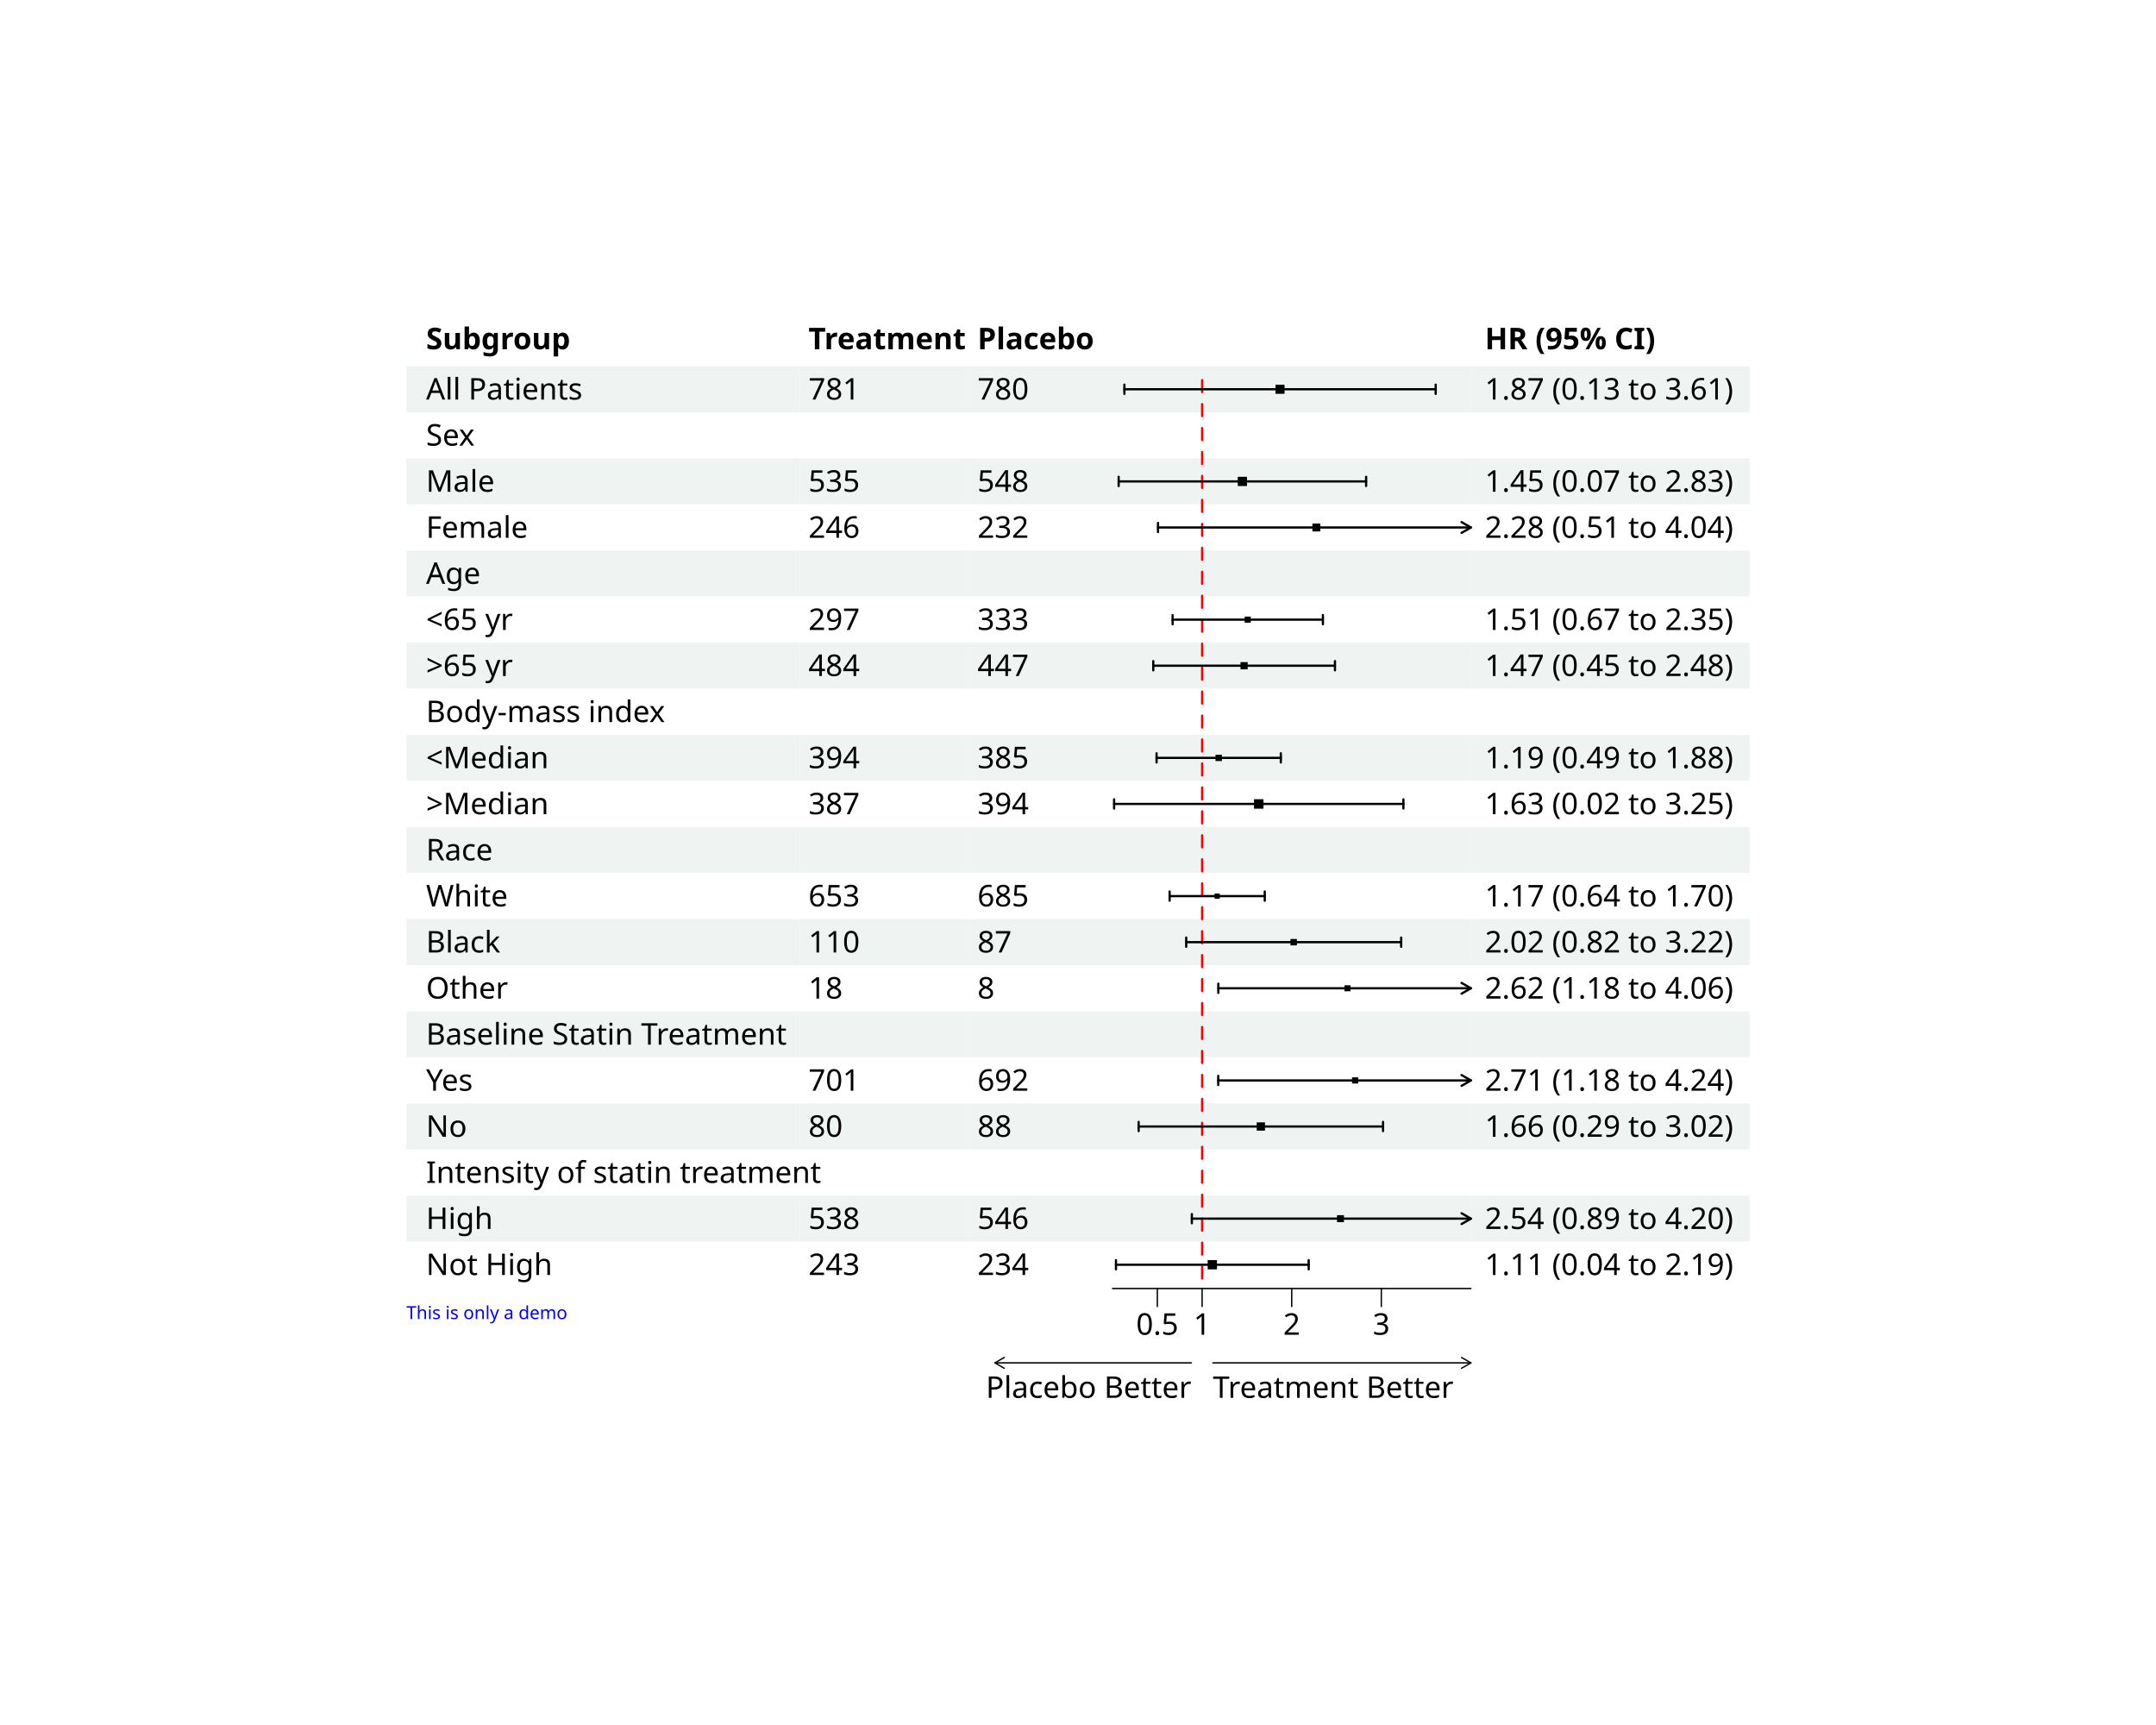
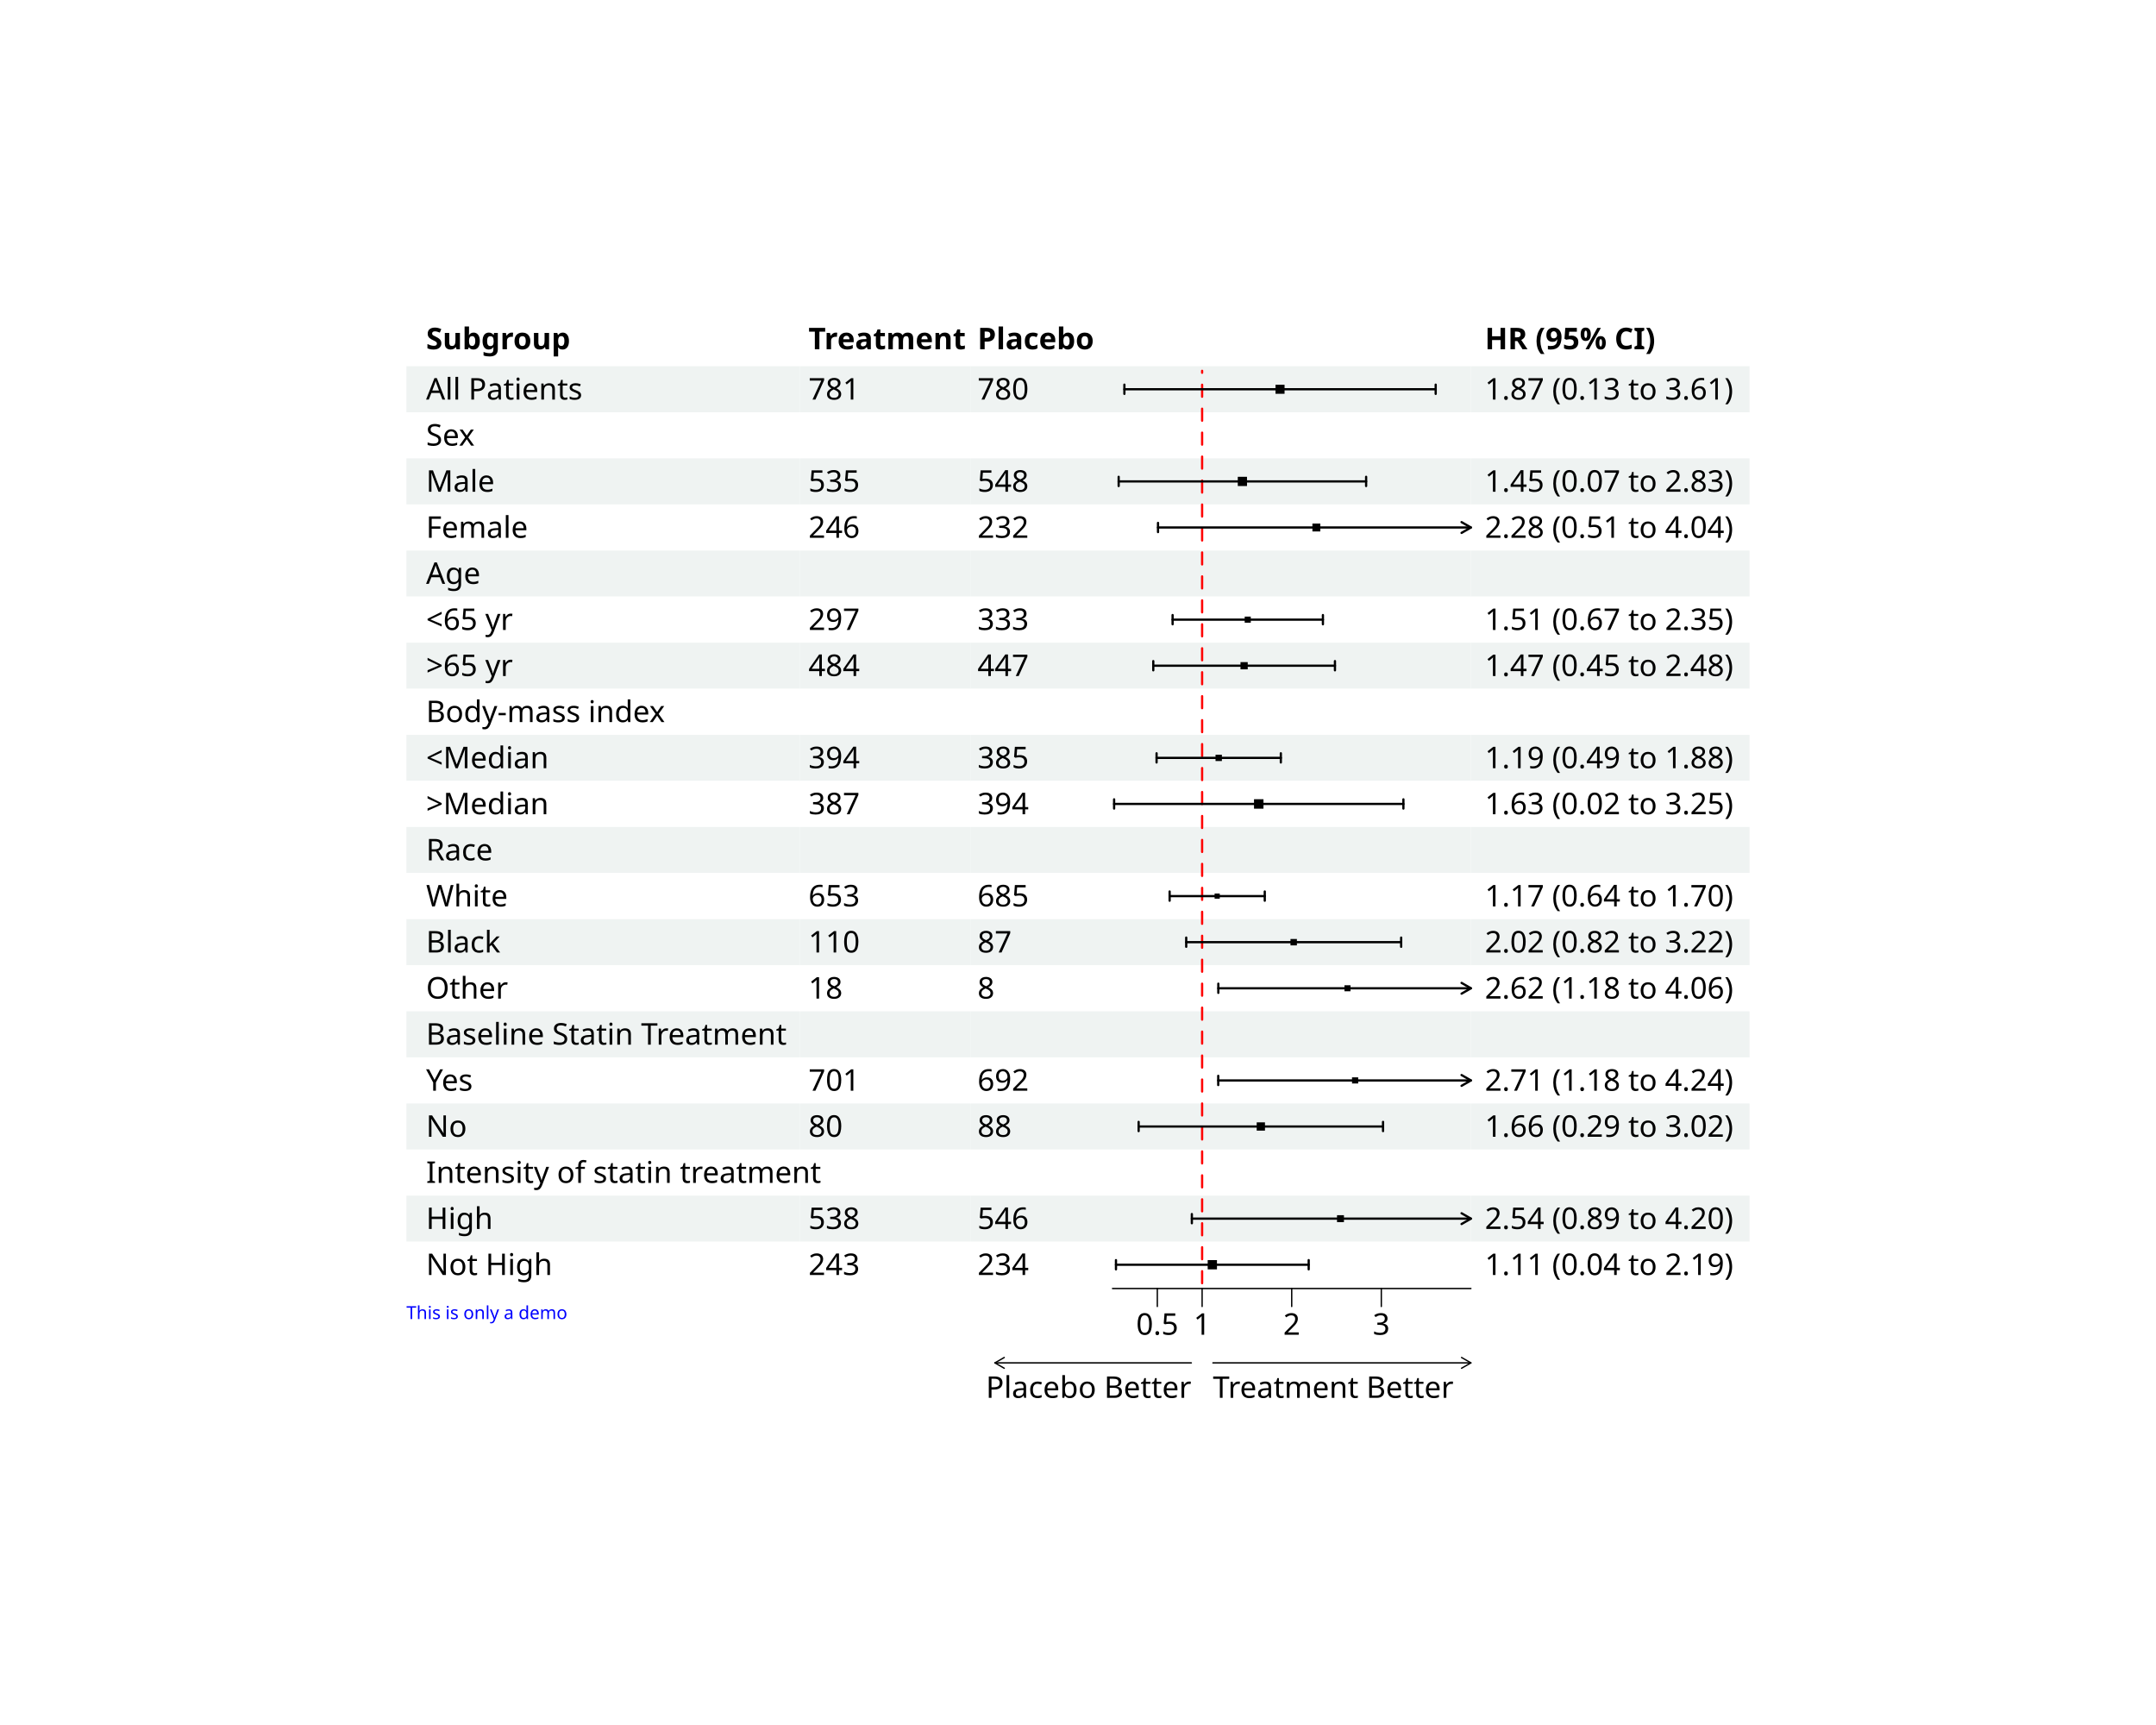
<svg xmlns="http://www.w3.org/2000/svg" class="svglite" data-engine-version="2.0" width="720.00pt" height="576.00pt" viewBox="0 0 720.00 576.00">
  <defs>
    <style type="text/css">
    .svglite line, .svglite polyline, .svglite polygon, .svglite path, .svglite rect, .svglite circle {
      fill: none;
      stroke: #000000;
      stroke-linecap: round;
      stroke-linejoin: round;
      stroke-miterlimit: 10.00;
    }
  </style>
  </defs>
  <rect width="100%" height="100%" style="stroke: none; fill: #FFFFFF;" />
  <defs>
    <clipPath id="cpMC4wMHw3MjAuMDB8MC4wMHw1NzYuMDA=">
      <rect x="0.00" y="0.00" width="720.00" height="576.00" />
    </clipPath>
  </defs>
  <g clip-path="url(#cpMC4wMHw3MjAuMDB8MC4wMHw1NzYuMDA=)">
    <rect x="135.72" y="104.06" width="131.41" height="18.22" style="stroke-width: 0.75; stroke: none; fill: #FFFFFF;" />
    <rect x="267.13" y="104.06" width="56.91" height="18.22" style="stroke-width: 0.75; stroke: none; fill: #FFFFFF;" />
    <rect x="324.05" y="104.06" width="47.48" height="18.22" style="stroke-width: 0.75; stroke: none; fill: #FFFFFF;" />
    <rect x="371.53" y="104.06" width="119.68" height="18.22" style="stroke-width: 0.75; stroke: none; fill: #FFFFFF;" />
    <rect x="491.21" y="104.06" width="93.06" height="18.22" style="stroke-width: 0.75; stroke: none; fill: #FFFFFF;" />
    <rect x="135.72" y="122.28" width="131.41" height="15.39" style="stroke-width: 0.75; stroke: none; fill: #EFF3F2;" />
    <rect x="135.72" y="137.67" width="131.41" height="15.39" style="stroke-width: 0.75; stroke: none; fill: #FFFFFF;" />
    <rect x="135.72" y="153.06" width="131.41" height="15.39" style="stroke-width: 0.75; stroke: none; fill: #EFF3F2;" />
    <rect x="135.72" y="168.44" width="131.41" height="15.39" style="stroke-width: 0.75; stroke: none; fill: #FFFFFF;" />
    <rect x="135.72" y="183.83" width="131.41" height="15.39" style="stroke-width: 0.75; stroke: none; fill: #EFF3F2;" />
    <rect x="135.72" y="199.21" width="131.41" height="15.39" style="stroke-width: 0.75; stroke: none; fill: #FFFFFF;" />
    <rect x="135.72" y="214.60" width="131.41" height="15.39" style="stroke-width: 0.75; stroke: none; fill: #EFF3F2;" />
    <rect x="135.72" y="229.99" width="131.41" height="15.39" style="stroke-width: 0.75; stroke: none; fill: #FFFFFF;" />
    <rect x="135.72" y="245.37" width="131.41" height="15.39" style="stroke-width: 0.75; stroke: none; fill: #EFF3F2;" />
    <rect x="135.72" y="260.76" width="131.41" height="15.39" style="stroke-width: 0.75; stroke: none; fill: #FFFFFF;" />
    <rect x="135.72" y="276.14" width="131.41" height="15.39" style="stroke-width: 0.75; stroke: none; fill: #EFF3F2;" />
    <rect x="135.72" y="291.53" width="131.41" height="15.39" style="stroke-width: 0.75; stroke: none; fill: #FFFFFF;" />
    <rect x="135.72" y="306.92" width="131.41" height="15.39" style="stroke-width: 0.75; stroke: none; fill: #EFF3F2;" />
    <rect x="135.72" y="322.30" width="131.41" height="15.39" style="stroke-width: 0.75; stroke: none; fill: #FFFFFF;" />
    <rect x="135.72" y="337.69" width="131.41" height="15.39" style="stroke-width: 0.75; stroke: none; fill: #EFF3F2;" />
    <rect x="135.72" y="353.07" width="131.41" height="15.39" style="stroke-width: 0.75; stroke: none; fill: #FFFFFF;" />
    <rect x="135.72" y="368.46" width="131.41" height="15.39" style="stroke-width: 0.75; stroke: none; fill: #EFF3F2;" />
    <rect x="135.72" y="383.85" width="131.41" height="15.39" style="stroke-width: 0.75; stroke: none; fill: #FFFFFF;" />
    <rect x="135.72" y="399.23" width="131.41" height="15.39" style="stroke-width: 0.75; stroke: none; fill: #EFF3F2;" />
    <rect x="135.72" y="414.62" width="131.41" height="15.39" style="stroke-width: 0.75; stroke: none; fill: #FFFFFF;" />
    <rect x="267.13" y="122.28" width="56.91" height="15.39" style="stroke-width: 0.75; stroke: none; fill: #EFF3F2;" />
    <rect x="267.13" y="137.67" width="56.91" height="15.39" style="stroke-width: 0.75; stroke: none; fill: #FFFFFF;" />
    <rect x="267.13" y="153.06" width="56.91" height="15.39" style="stroke-width: 0.75; stroke: none; fill: #EFF3F2;" />
    <rect x="267.13" y="168.44" width="56.91" height="15.39" style="stroke-width: 0.75; stroke: none; fill: #FFFFFF;" />
    <rect x="267.13" y="183.83" width="56.91" height="15.39" style="stroke-width: 0.75; stroke: none; fill: #EFF3F2;" />
    <rect x="267.13" y="199.21" width="56.91" height="15.39" style="stroke-width: 0.75; stroke: none; fill: #FFFFFF;" />
    <rect x="267.13" y="214.60" width="56.91" height="15.39" style="stroke-width: 0.75; stroke: none; fill: #EFF3F2;" />
    <rect x="267.13" y="229.99" width="56.91" height="15.39" style="stroke-width: 0.75; stroke: none; fill: #FFFFFF;" />
    <rect x="267.13" y="245.37" width="56.91" height="15.39" style="stroke-width: 0.75; stroke: none; fill: #EFF3F2;" />
    <rect x="267.13" y="260.76" width="56.91" height="15.39" style="stroke-width: 0.75; stroke: none; fill: #FFFFFF;" />
    <rect x="267.13" y="276.14" width="56.91" height="15.39" style="stroke-width: 0.75; stroke: none; fill: #EFF3F2;" />
    <rect x="267.13" y="291.53" width="56.91" height="15.39" style="stroke-width: 0.75; stroke: none; fill: #FFFFFF;" />
    <rect x="267.13" y="306.92" width="56.91" height="15.39" style="stroke-width: 0.75; stroke: none; fill: #EFF3F2;" />
    <rect x="267.13" y="322.30" width="56.91" height="15.39" style="stroke-width: 0.75; stroke: none; fill: #FFFFFF;" />
    <rect x="267.13" y="337.69" width="56.91" height="15.39" style="stroke-width: 0.75; stroke: none; fill: #EFF3F2;" />
    <rect x="267.13" y="353.07" width="56.91" height="15.39" style="stroke-width: 0.75; stroke: none; fill: #FFFFFF;" />
    <rect x="267.13" y="368.46" width="56.91" height="15.39" style="stroke-width: 0.75; stroke: none; fill: #EFF3F2;" />
    <rect x="267.13" y="383.85" width="56.91" height="15.39" style="stroke-width: 0.75; stroke: none; fill: #FFFFFF;" />
    <rect x="267.13" y="399.23" width="56.91" height="15.39" style="stroke-width: 0.75; stroke: none; fill: #EFF3F2;" />
    <rect x="267.13" y="414.62" width="56.91" height="15.39" style="stroke-width: 0.75; stroke: none; fill: #FFFFFF;" />
    <rect x="324.05" y="122.28" width="47.48" height="15.39" style="stroke-width: 0.75; stroke: none; fill: #EFF3F2;" />
    <rect x="324.05" y="137.67" width="47.48" height="15.39" style="stroke-width: 0.75; stroke: none; fill: #FFFFFF;" />
    <rect x="324.05" y="153.06" width="47.48" height="15.39" style="stroke-width: 0.75; stroke: none; fill: #EFF3F2;" />
    <rect x="324.05" y="168.44" width="47.48" height="15.39" style="stroke-width: 0.75; stroke: none; fill: #FFFFFF;" />
    <rect x="324.05" y="183.83" width="47.48" height="15.39" style="stroke-width: 0.75; stroke: none; fill: #EFF3F2;" />
    <rect x="324.05" y="199.21" width="47.48" height="15.39" style="stroke-width: 0.75; stroke: none; fill: #FFFFFF;" />
    <rect x="324.05" y="214.60" width="47.48" height="15.39" style="stroke-width: 0.75; stroke: none; fill: #EFF3F2;" />
    <rect x="324.05" y="229.99" width="47.48" height="15.39" style="stroke-width: 0.75; stroke: none; fill: #FFFFFF;" />
    <rect x="324.05" y="245.37" width="47.48" height="15.39" style="stroke-width: 0.75; stroke: none; fill: #EFF3F2;" />
    <rect x="324.05" y="260.76" width="47.48" height="15.39" style="stroke-width: 0.75; stroke: none; fill: #FFFFFF;" />
    <rect x="324.05" y="276.14" width="47.48" height="15.39" style="stroke-width: 0.75; stroke: none; fill: #EFF3F2;" />
    <rect x="324.05" y="291.53" width="47.48" height="15.39" style="stroke-width: 0.75; stroke: none; fill: #FFFFFF;" />
    <rect x="324.05" y="306.92" width="47.48" height="15.39" style="stroke-width: 0.75; stroke: none; fill: #EFF3F2;" />
    <rect x="324.05" y="322.30" width="47.48" height="15.39" style="stroke-width: 0.75; stroke: none; fill: #FFFFFF;" />
    <rect x="324.05" y="337.69" width="47.48" height="15.39" style="stroke-width: 0.75; stroke: none; fill: #EFF3F2;" />
    <rect x="324.05" y="353.07" width="47.48" height="15.39" style="stroke-width: 0.75; stroke: none; fill: #FFFFFF;" />
    <rect x="324.05" y="368.46" width="47.48" height="15.39" style="stroke-width: 0.75; stroke: none; fill: #EFF3F2;" />
    <rect x="324.05" y="383.85" width="47.48" height="15.39" style="stroke-width: 0.75; stroke: none; fill: #FFFFFF;" />
    <rect x="324.05" y="399.23" width="47.48" height="15.39" style="stroke-width: 0.75; stroke: none; fill: #EFF3F2;" />
    <rect x="324.05" y="414.62" width="47.48" height="15.39" style="stroke-width: 0.75; stroke: none; fill: #FFFFFF;" />
    <rect x="371.53" y="122.28" width="119.68" height="15.39" style="stroke-width: 0.75; stroke: none; fill: #EFF3F2;" />
    <rect x="371.53" y="137.67" width="119.68" height="15.39" style="stroke-width: 0.75; stroke: none; fill: #FFFFFF;" />
    <rect x="371.53" y="153.06" width="119.68" height="15.39" style="stroke-width: 0.75; stroke: none; fill: #EFF3F2;" />
    <rect x="371.53" y="168.44" width="119.68" height="15.39" style="stroke-width: 0.75; stroke: none; fill: #FFFFFF;" />
    <rect x="371.53" y="183.83" width="119.68" height="15.39" style="stroke-width: 0.75; stroke: none; fill: #EFF3F2;" />
    <rect x="371.53" y="199.21" width="119.68" height="15.39" style="stroke-width: 0.75; stroke: none; fill: #FFFFFF;" />
    <rect x="371.53" y="214.60" width="119.68" height="15.39" style="stroke-width: 0.75; stroke: none; fill: #EFF3F2;" />
    <rect x="371.53" y="229.99" width="119.68" height="15.39" style="stroke-width: 0.75; stroke: none; fill: #FFFFFF;" />
    <rect x="371.53" y="245.37" width="119.68" height="15.39" style="stroke-width: 0.75; stroke: none; fill: #EFF3F2;" />
    <rect x="371.53" y="260.76" width="119.68" height="15.39" style="stroke-width: 0.75; stroke: none; fill: #FFFFFF;" />
    <rect x="371.53" y="276.14" width="119.68" height="15.39" style="stroke-width: 0.75; stroke: none; fill: #EFF3F2;" />
    <rect x="371.53" y="291.53" width="119.68" height="15.39" style="stroke-width: 0.75; stroke: none; fill: #FFFFFF;" />
    <rect x="371.53" y="306.92" width="119.68" height="15.39" style="stroke-width: 0.75; stroke: none; fill: #EFF3F2;" />
    <rect x="371.53" y="322.30" width="119.68" height="15.39" style="stroke-width: 0.75; stroke: none; fill: #FFFFFF;" />
    <rect x="371.53" y="337.69" width="119.68" height="15.39" style="stroke-width: 0.75; stroke: none; fill: #EFF3F2;" />
    <rect x="371.53" y="353.07" width="119.68" height="15.39" style="stroke-width: 0.75; stroke: none; fill: #FFFFFF;" />
    <rect x="371.53" y="368.46" width="119.68" height="15.39" style="stroke-width: 0.75; stroke: none; fill: #EFF3F2;" />
    <rect x="371.53" y="383.85" width="119.68" height="15.39" style="stroke-width: 0.75; stroke: none; fill: #FFFFFF;" />
    <rect x="371.53" y="399.23" width="119.68" height="15.39" style="stroke-width: 0.75; stroke: none; fill: #EFF3F2;" />
    <rect x="371.53" y="414.62" width="119.68" height="15.39" style="stroke-width: 0.75; stroke: none; fill: #FFFFFF;" />
    <rect x="491.21" y="122.28" width="93.06" height="15.39" style="stroke-width: 0.75; stroke: none; fill: #EFF3F2;" />
    <rect x="491.21" y="137.67" width="93.06" height="15.39" style="stroke-width: 0.75; stroke: none; fill: #FFFFFF;" />
    <rect x="491.21" y="153.06" width="93.06" height="15.39" style="stroke-width: 0.75; stroke: none; fill: #EFF3F2;" />
    <rect x="491.21" y="168.44" width="93.06" height="15.39" style="stroke-width: 0.75; stroke: none; fill: #FFFFFF;" />
    <rect x="491.21" y="183.83" width="93.06" height="15.39" style="stroke-width: 0.75; stroke: none; fill: #EFF3F2;" />
    <rect x="491.21" y="199.21" width="93.06" height="15.39" style="stroke-width: 0.75; stroke: none; fill: #FFFFFF;" />
    <rect x="491.21" y="214.60" width="93.06" height="15.39" style="stroke-width: 0.75; stroke: none; fill: #EFF3F2;" />
    <rect x="491.21" y="229.99" width="93.06" height="15.39" style="stroke-width: 0.75; stroke: none; fill: #FFFFFF;" />
    <rect x="491.21" y="245.37" width="93.06" height="15.39" style="stroke-width: 0.75; stroke: none; fill: #EFF3F2;" />
    <rect x="491.21" y="260.76" width="93.06" height="15.39" style="stroke-width: 0.75; stroke: none; fill: #FFFFFF;" />
    <rect x="491.21" y="276.14" width="93.06" height="15.39" style="stroke-width: 0.75; stroke: none; fill: #EFF3F2;" />
    <rect x="491.21" y="291.53" width="93.06" height="15.39" style="stroke-width: 0.75; stroke: none; fill: #FFFFFF;" />
    <rect x="491.21" y="306.92" width="93.06" height="15.39" style="stroke-width: 0.75; stroke: none; fill: #EFF3F2;" />
    <rect x="491.21" y="322.30" width="93.06" height="15.39" style="stroke-width: 0.75; stroke: none; fill: #FFFFFF;" />
    <rect x="491.21" y="337.69" width="93.06" height="15.39" style="stroke-width: 0.75; stroke: none; fill: #EFF3F2;" />
    <rect x="491.21" y="353.07" width="93.06" height="15.39" style="stroke-width: 0.75; stroke: none; fill: #FFFFFF;" />
    <rect x="491.21" y="368.46" width="93.06" height="15.39" style="stroke-width: 0.75; stroke: none; fill: #EFF3F2;" />
    <rect x="491.21" y="383.85" width="93.06" height="15.39" style="stroke-width: 0.75; stroke: none; fill: #FFFFFF;" />
    <rect x="491.21" y="399.23" width="93.06" height="15.39" style="stroke-width: 0.75; stroke: none; fill: #EFF3F2;" />
    <rect x="491.21" y="414.62" width="93.06" height="15.39" style="stroke-width: 0.75; stroke: none; fill: #FFFFFF;" />
    <text x="142.29" y="116.62" style="font-size: 10.00px; font-weight: bold; font-family: sans;" textLength="43.37px" lengthAdjust="spacingAndGlyphs">Subgroup</text>
    <text x="142.29" y="133.42" style="font-size: 10.00px; font-family: sans;" textLength="58.36px" lengthAdjust="spacingAndGlyphs">   All Patients</text>
    <text x="269.98" y="116.62" style="font-size: 10.00px; font-weight: bold; font-family: sans;" textLength="45.58px" lengthAdjust="spacingAndGlyphs">Treatment</text>
    <text x="142.29" y="148.80" style="font-size: 10.00px; font-family: sans;" textLength="17.24px" lengthAdjust="spacingAndGlyphs">Sex</text>
    <text x="326.42" y="116.62" style="font-size: 10.00px; font-weight: bold; font-family: sans;" textLength="36.14px" lengthAdjust="spacingAndGlyphs">Placebo</text>
    <text x="142.29" y="164.19" style="font-size: 10.00px; font-family: sans;" textLength="35.57px" lengthAdjust="spacingAndGlyphs">     Male</text>
    <text x="377.52" y="116.62" style="font-size: 10.00px; font-weight: bold; font-family: sans;" textLength="2.78px" lengthAdjust="spacingAndGlyphs"> </text>
    <text x="142.29" y="179.58" style="font-size: 10.00px; font-family: sans;" textLength="47.24px" lengthAdjust="spacingAndGlyphs">     Female</text>
    <text x="495.87" y="116.62" style="font-size: 10.00px; font-weight: bold; font-family: sans;" textLength="56.68px" lengthAdjust="spacingAndGlyphs">HR (95% CI)</text>
    <text x="142.29" y="194.96" style="font-size: 10.00px; font-family: sans;" textLength="17.80px" lengthAdjust="spacingAndGlyphs">Age</text>
    <text x="142.29" y="210.35" style="font-size: 10.00px; font-family: sans;" textLength="41.97px" lengthAdjust="spacingAndGlyphs">     &lt;65 yr</text>
    <text x="142.29" y="225.73" style="font-size: 10.00px; font-family: sans;" textLength="41.97px" lengthAdjust="spacingAndGlyphs">     &gt;65 yr</text>
    <text x="142.29" y="241.12" style="font-size: 10.00px; font-family: sans;" textLength="76.72px" lengthAdjust="spacingAndGlyphs">Body-mass index</text>
    <text x="142.29" y="256.51" style="font-size: 10.00px; font-family: sans;" textLength="52.54px" lengthAdjust="spacingAndGlyphs">     &lt;Median</text>
    <text x="142.29" y="271.89" style="font-size: 10.00px; font-family: sans;" textLength="52.54px" lengthAdjust="spacingAndGlyphs">     &gt;Median</text>
    <text x="142.29" y="287.28" style="font-size: 10.00px; font-family: sans;" textLength="23.35px" lengthAdjust="spacingAndGlyphs">Race</text>
    <text x="142.29" y="302.66" style="font-size: 10.00px; font-family: sans;" textLength="39.45px" lengthAdjust="spacingAndGlyphs">     White</text>
    <text x="142.29" y="318.05" style="font-size: 10.00px; font-family: sans;" textLength="38.35px" lengthAdjust="spacingAndGlyphs">     Black</text>
    <text x="142.29" y="333.44" style="font-size: 10.00px; font-family: sans;" textLength="38.90px" lengthAdjust="spacingAndGlyphs">     Other</text>
    <text x="142.29" y="348.82" style="font-size: 10.00px; font-family: sans;" textLength="115.07px" lengthAdjust="spacingAndGlyphs">Baseline Statin Treatment</text>
    <text x="142.29" y="364.21" style="font-size: 10.00px; font-family: sans;" textLength="31.13px" lengthAdjust="spacingAndGlyphs">     Yes</text>
    <text x="142.29" y="379.59" style="font-size: 10.00px; font-family: sans;" textLength="26.68px" lengthAdjust="spacingAndGlyphs">     No</text>
    <text x="142.29" y="394.98" style="font-size: 10.00px; font-family: sans;" textLength="120.07px" lengthAdjust="spacingAndGlyphs">Intensity of statin treatment</text>
    <text x="142.29" y="410.37" style="font-size: 10.00px; font-family: sans;" textLength="34.46px" lengthAdjust="spacingAndGlyphs">     High</text>
    <text x="142.29" y="425.75" style="font-size: 10.00px; font-family: sans;" textLength="52.80px" lengthAdjust="spacingAndGlyphs">     Not High</text>
    <text x="269.98" y="133.42" style="font-size: 10.00px; font-family: sans;" textLength="16.69px" lengthAdjust="spacingAndGlyphs">781</text>
    <text x="269.98" y="164.19" style="font-size: 10.00px; font-family: sans;" textLength="16.69px" lengthAdjust="spacingAndGlyphs">535</text>
    <text x="269.98" y="179.58" style="font-size: 10.00px; font-family: sans;" textLength="16.69px" lengthAdjust="spacingAndGlyphs">246</text>
    <text x="269.98" y="210.35" style="font-size: 10.00px; font-family: sans;" textLength="16.69px" lengthAdjust="spacingAndGlyphs">297</text>
    <text x="269.98" y="225.73" style="font-size: 10.00px; font-family: sans;" textLength="16.69px" lengthAdjust="spacingAndGlyphs">484</text>
    <text x="269.98" y="256.51" style="font-size: 10.00px; font-family: sans;" textLength="16.69px" lengthAdjust="spacingAndGlyphs">394</text>
    <text x="269.98" y="271.89" style="font-size: 10.00px; font-family: sans;" textLength="16.69px" lengthAdjust="spacingAndGlyphs">387</text>
    <text x="269.98" y="302.66" style="font-size: 10.00px; font-family: sans;" textLength="16.69px" lengthAdjust="spacingAndGlyphs">653</text>
    <text x="269.98" y="318.05" style="font-size: 10.00px; font-family: sans;" textLength="16.69px" lengthAdjust="spacingAndGlyphs">110</text>
    <text x="269.98" y="333.44" style="font-size: 10.00px; font-family: sans;" textLength="11.12px" lengthAdjust="spacingAndGlyphs">18</text>
    <text x="269.98" y="364.21" style="font-size: 10.00px; font-family: sans;" textLength="16.69px" lengthAdjust="spacingAndGlyphs">701</text>
    <text x="269.98" y="379.59" style="font-size: 10.00px; font-family: sans;" textLength="11.12px" lengthAdjust="spacingAndGlyphs">80</text>
    <text x="269.98" y="410.37" style="font-size: 10.00px; font-family: sans;" textLength="16.69px" lengthAdjust="spacingAndGlyphs">538</text>
    <text x="269.98" y="425.75" style="font-size: 10.00px; font-family: sans;" textLength="16.69px" lengthAdjust="spacingAndGlyphs">243</text>
    <text x="326.42" y="133.42" style="font-size: 10.00px; font-family: sans;" textLength="16.69px" lengthAdjust="spacingAndGlyphs">780</text>
    <text x="326.42" y="164.19" style="font-size: 10.00px; font-family: sans;" textLength="16.69px" lengthAdjust="spacingAndGlyphs">548</text>
    <text x="326.42" y="179.58" style="font-size: 10.00px; font-family: sans;" textLength="16.69px" lengthAdjust="spacingAndGlyphs">232</text>
    <text x="326.42" y="210.35" style="font-size: 10.00px; font-family: sans;" textLength="16.69px" lengthAdjust="spacingAndGlyphs">333</text>
    <text x="326.42" y="225.73" style="font-size: 10.00px; font-family: sans;" textLength="16.69px" lengthAdjust="spacingAndGlyphs">447</text>
    <text x="326.42" y="256.51" style="font-size: 10.00px; font-family: sans;" textLength="16.69px" lengthAdjust="spacingAndGlyphs">385</text>
    <text x="326.42" y="271.89" style="font-size: 10.00px; font-family: sans;" textLength="16.69px" lengthAdjust="spacingAndGlyphs">394</text>
    <text x="326.42" y="302.66" style="font-size: 10.00px; font-family: sans;" textLength="16.69px" lengthAdjust="spacingAndGlyphs">685</text>
    <text x="326.42" y="318.05" style="font-size: 10.00px; font-family: sans;" textLength="11.12px" lengthAdjust="spacingAndGlyphs">87</text>
    <text x="326.42" y="333.44" style="font-size: 10.00px; font-family: sans;" textLength="5.56px" lengthAdjust="spacingAndGlyphs">8</text>
    <text x="326.42" y="364.21" style="font-size: 10.00px; font-family: sans;" textLength="16.69px" lengthAdjust="spacingAndGlyphs">692</text>
    <text x="326.42" y="379.59" style="font-size: 10.00px; font-family: sans;" textLength="11.12px" lengthAdjust="spacingAndGlyphs">88</text>
    <text x="326.42" y="410.37" style="font-size: 10.00px; font-family: sans;" textLength="16.69px" lengthAdjust="spacingAndGlyphs">546</text>
    <text x="326.42" y="425.75" style="font-size: 10.00px; font-family: sans;" textLength="16.69px" lengthAdjust="spacingAndGlyphs">234</text>
    <text x="377.52" y="133.42" style="font-size: 10.00px; font-family: sans;" textLength="108.34px" lengthAdjust="spacingAndGlyphs">                                       </text>
    <text x="377.52" y="148.80" style="font-size: 10.00px; font-family: sans;" textLength="108.34px" lengthAdjust="spacingAndGlyphs">                                       </text>
    <text x="377.52" y="164.19" style="font-size: 10.00px; font-family: sans;" textLength="108.34px" lengthAdjust="spacingAndGlyphs">                                       </text>
    <text x="377.52" y="179.58" style="font-size: 10.00px; font-family: sans;" textLength="108.34px" lengthAdjust="spacingAndGlyphs">                                       </text>
    <text x="377.52" y="194.96" style="font-size: 10.00px; font-family: sans;" textLength="108.34px" lengthAdjust="spacingAndGlyphs">                                       </text>
    <text x="377.52" y="210.35" style="font-size: 10.00px; font-family: sans;" textLength="108.34px" lengthAdjust="spacingAndGlyphs">                                       </text>
    <text x="377.52" y="225.73" style="font-size: 10.00px; font-family: sans;" textLength="108.34px" lengthAdjust="spacingAndGlyphs">                                       </text>
    <text x="377.52" y="241.12" style="font-size: 10.00px; font-family: sans;" textLength="108.34px" lengthAdjust="spacingAndGlyphs">                                       </text>
    <text x="377.52" y="256.51" style="font-size: 10.00px; font-family: sans;" textLength="108.34px" lengthAdjust="spacingAndGlyphs">                                       </text>
    <text x="377.52" y="271.89" style="font-size: 10.00px; font-family: sans;" textLength="108.34px" lengthAdjust="spacingAndGlyphs">                                       </text>
    <text x="377.52" y="287.28" style="font-size: 10.00px; font-family: sans;" textLength="108.34px" lengthAdjust="spacingAndGlyphs">                                       </text>
    <text x="377.52" y="302.66" style="font-size: 10.00px; font-family: sans;" textLength="108.34px" lengthAdjust="spacingAndGlyphs">                                       </text>
    <text x="377.52" y="318.05" style="font-size: 10.00px; font-family: sans;" textLength="108.34px" lengthAdjust="spacingAndGlyphs">                                       </text>
    <text x="377.52" y="333.44" style="font-size: 10.00px; font-family: sans;" textLength="108.34px" lengthAdjust="spacingAndGlyphs">                                       </text>
    <text x="377.52" y="348.82" style="font-size: 10.00px; font-family: sans;" textLength="108.34px" lengthAdjust="spacingAndGlyphs">                                       </text>
    <text x="377.52" y="364.21" style="font-size: 10.00px; font-family: sans;" textLength="108.34px" lengthAdjust="spacingAndGlyphs">                                       </text>
    <text x="377.52" y="379.59" style="font-size: 10.00px; font-family: sans;" textLength="108.34px" lengthAdjust="spacingAndGlyphs">                                       </text>
    <text x="377.52" y="394.98" style="font-size: 10.00px; font-family: sans;" textLength="108.34px" lengthAdjust="spacingAndGlyphs">                                       </text>
    <text x="377.52" y="410.37" style="font-size: 10.00px; font-family: sans;" textLength="108.34px" lengthAdjust="spacingAndGlyphs">                                       </text>
    <text x="377.52" y="425.75" style="font-size: 10.00px; font-family: sans;" textLength="108.34px" lengthAdjust="spacingAndGlyphs">                                       </text>
    <text x="495.87" y="133.42" style="font-size: 10.00px; font-family: sans;" textLength="81.73px" lengthAdjust="spacingAndGlyphs">1.87 (0.13 to 3.61)</text>
    <text x="495.87" y="164.19" style="font-size: 10.00px; font-family: sans;" textLength="81.73px" lengthAdjust="spacingAndGlyphs">1.45 (0.07 to 2.83)</text>
    <text x="495.87" y="179.58" style="font-size: 10.00px; font-family: sans;" textLength="81.73px" lengthAdjust="spacingAndGlyphs">2.28 (0.51 to 4.04)</text>
    <text x="495.87" y="210.35" style="font-size: 10.00px; font-family: sans;" textLength="81.73px" lengthAdjust="spacingAndGlyphs">1.51 (0.67 to 2.35)</text>
    <text x="495.87" y="225.73" style="font-size: 10.00px; font-family: sans;" textLength="81.73px" lengthAdjust="spacingAndGlyphs">1.47 (0.45 to 2.48)</text>
    <text x="495.87" y="256.51" style="font-size: 10.00px; font-family: sans;" textLength="81.73px" lengthAdjust="spacingAndGlyphs">1.19 (0.49 to 1.88)</text>
    <text x="495.87" y="271.89" style="font-size: 10.00px; font-family: sans;" textLength="81.73px" lengthAdjust="spacingAndGlyphs">1.63 (0.02 to 3.25)</text>
    <text x="495.87" y="302.66" style="font-size: 10.00px; font-family: sans;" textLength="81.73px" lengthAdjust="spacingAndGlyphs">1.17 (0.64 to 1.70)</text>
    <text x="495.87" y="318.05" style="font-size: 10.00px; font-family: sans;" textLength="81.73px" lengthAdjust="spacingAndGlyphs">2.02 (0.82 to 3.22)</text>
    <text x="495.87" y="333.44" style="font-size: 10.00px; font-family: sans;" textLength="81.73px" lengthAdjust="spacingAndGlyphs">2.62 (1.18 to 4.06)</text>
    <text x="495.87" y="364.21" style="font-size: 10.00px; font-family: sans;" textLength="81.73px" lengthAdjust="spacingAndGlyphs">2.71 (1.18 to 4.24)</text>
    <text x="495.87" y="379.59" style="font-size: 10.00px; font-family: sans;" textLength="81.73px" lengthAdjust="spacingAndGlyphs">1.66 (0.29 to 3.02)</text>
    <text x="495.87" y="410.37" style="font-size: 10.00px; font-family: sans;" textLength="81.73px" lengthAdjust="spacingAndGlyphs">2.54 (0.89 to 4.20)</text>
    <text x="495.87" y="425.75" style="font-size: 10.00px; font-family: sans;" textLength="81.73px" lengthAdjust="spacingAndGlyphs">1.11 (0.04 to 2.19)</text>
-     <line x1="401.45" y1="426.93" x2="401.45" y2="125.36" style="stroke-width: 0.75; stroke: #FF0000; stroke-dasharray: 4.00,4.00;" />
+     <line x1="401.45" y1="428.47" x2="401.45" y2="123.82" style="stroke-width: 0.75; stroke: #FF0000; stroke-dasharray: 4.00,4.00;" />
    <polyline points="375.49,129.98 479.45,129.98 " style="stroke-width: 0.75;" />
    <line x1="375.49" y1="131.52" x2="375.49" y2="128.44" style="stroke-width: 0.75;" />
    <line x1="479.45" y1="131.52" x2="479.45" y2="128.44" style="stroke-width: 0.75;" />
    <polygon points="425.96,131.49 428.98,131.49 428.98,128.47 425.96,128.47 " style="stroke-width: 0.75; stroke: none; fill: #000000;" />
    <polyline points="373.58,160.75 456.22,160.75 " style="stroke-width: 0.75;" />
    <line x1="373.58" y1="162.29" x2="373.58" y2="159.21" style="stroke-width: 0.75;" />
    <line x1="456.22" y1="162.29" x2="456.22" y2="159.21" style="stroke-width: 0.75;" />
    <polygon points="413.36,162.29 416.44,162.29 416.44,159.21 413.36,159.21 " style="stroke-width: 0.75; stroke: none; fill: #000000;" />
    <polyline points="386.72,176.14 491.21,176.14 " style="stroke-width: 0.75;" />
    <polyline points="488.09,177.94 491.21,176.14 488.09,174.34 " style="stroke-width: 0.75;" />
    <line x1="386.72" y1="177.67" x2="386.72" y2="174.60" style="stroke-width: 0.75;" />
    <polygon points="438.28,177.46 440.92,177.46 440.92,174.82 438.28,174.82 " style="stroke-width: 0.75; stroke: none; fill: #000000;" />
    <polyline points="391.59,206.91 441.79,206.91 " style="stroke-width: 0.75;" />
    <line x1="391.59" y1="208.45" x2="391.59" y2="205.37" style="stroke-width: 0.75;" />
    <line x1="441.79" y1="208.45" x2="441.79" y2="205.37" style="stroke-width: 0.75;" />
    <polygon points="415.67,207.92 417.70,207.92 417.70,205.89 415.67,205.89 " style="stroke-width: 0.75; stroke: none; fill: #000000;" />
    <polyline points="385.14,222.29 445.81,222.29 " style="stroke-width: 0.75;" />
    <line x1="385.14" y1="223.83" x2="385.14" y2="220.75" style="stroke-width: 0.75;" />
    <line x1="445.81" y1="223.83" x2="445.81" y2="220.75" style="stroke-width: 0.75;" />
    <polygon points="414.27,223.50 416.68,223.50 416.68,221.09 414.27,221.09 " style="stroke-width: 0.75; stroke: none; fill: #000000;" />
    <polyline points="386.24,253.07 427.74,253.07 " style="stroke-width: 0.75;" />
    <line x1="386.24" y1="254.60" x2="386.24" y2="251.53" style="stroke-width: 0.75;" />
    <line x1="427.74" y1="254.60" x2="427.74" y2="251.53" style="stroke-width: 0.75;" />
    <polygon points="405.93,254.12 408.05,254.12 408.05,252.01 405.93,252.01 " style="stroke-width: 0.75; stroke: none; fill: #000000;" />
    <polyline points="372.06,268.45 468.67,268.45 " style="stroke-width: 0.75;" />
    <line x1="372.06" y1="269.99" x2="372.06" y2="266.91" style="stroke-width: 0.75;" />
    <line x1="468.67" y1="269.99" x2="468.67" y2="266.91" style="stroke-width: 0.75;" />
    <polygon points="418.78,270.03 421.94,270.03 421.94,266.87 418.78,266.87 " style="stroke-width: 0.75; stroke: none; fill: #000000;" />
    <polyline points="390.60,299.22 422.37,299.22 " style="stroke-width: 0.75;" />
    <line x1="390.60" y1="300.76" x2="390.60" y2="297.68" style="stroke-width: 0.75;" />
    <line x1="422.37" y1="300.76" x2="422.37" y2="297.68" style="stroke-width: 0.75;" />
    <polygon points="405.62,300.08 407.34,300.08 407.34,298.36 405.62,298.36 " style="stroke-width: 0.75; stroke: none; fill: #000000;" />
    <polyline points="396.14,314.61 467.92,314.61 " style="stroke-width: 0.75;" />
    <line x1="396.14" y1="316.15" x2="396.14" y2="313.07" style="stroke-width: 0.75;" />
    <line x1="467.92" y1="316.15" x2="467.92" y2="313.07" style="stroke-width: 0.75;" />
    <polygon points="430.96,315.68 433.10,315.68 433.10,313.54 430.96,313.54 " style="stroke-width: 0.75; stroke: none; fill: #000000;" />
    <polyline points="406.86,330.00 491.21,330.00 " style="stroke-width: 0.75;" />
    <polyline points="488.09,331.80 491.21,330.00 488.09,328.20 " style="stroke-width: 0.75;" />
    <line x1="406.86" y1="331.53" x2="406.86" y2="328.46" style="stroke-width: 0.75;" />
    <polygon points="448.99,331.00 451.00,331.00 451.00,328.99 448.99,328.99 " style="stroke-width: 0.75; stroke: none; fill: #000000;" />
    <polyline points="406.83,360.77 491.21,360.77 " style="stroke-width: 0.75;" />
    <polyline points="488.09,362.57 491.21,360.77 488.09,358.97 " style="stroke-width: 0.75;" />
    <line x1="406.83" y1="362.31" x2="406.83" y2="359.23" style="stroke-width: 0.75;" />
    <polygon points="451.51,361.79 453.57,361.79 453.57,359.74 451.51,359.74 " style="stroke-width: 0.75; stroke: none; fill: #000000;" />
    <polyline points="380.25,376.15 461.87,376.15 " style="stroke-width: 0.75;" />
    <line x1="380.25" y1="377.69" x2="380.25" y2="374.61" style="stroke-width: 0.75;" />
    <line x1="461.87" y1="377.69" x2="461.87" y2="374.61" style="stroke-width: 0.75;" />
    <polygon points="419.68,377.53 422.44,377.53 422.44,374.77 419.68,374.77 " style="stroke-width: 0.75; stroke: none; fill: #000000;" />
    <polyline points="398.02,406.92 491.21,406.92 " style="stroke-width: 0.75;" />
    <polyline points="488.09,408.72 491.21,406.92 488.09,405.12 " style="stroke-width: 0.75;" />
    <line x1="398.02" y1="408.46" x2="398.02" y2="405.39" style="stroke-width: 0.75;" />
    <polygon points="446.50,408.08 448.81,408.08 448.81,405.77 446.50,405.77 " style="stroke-width: 0.75; stroke: none; fill: #000000;" />
    <polyline points="372.68,422.31 437.04,422.31 " style="stroke-width: 0.75;" />
    <line x1="372.68" y1="423.85" x2="372.68" y2="420.77" style="stroke-width: 0.75;" />
    <line x1="437.04" y1="423.85" x2="437.04" y2="420.77" style="stroke-width: 0.75;" />
    <polygon points="403.31,423.86 406.41,423.86 406.41,420.76 403.31,420.76 " style="stroke-width: 0.75; stroke: none; fill: #000000;" />
    <text x="135.72" y="440.45" style="font-size: 6.00px; fill: #0000FF; font-family: sans;" textLength="51.70px" lengthAdjust="spacingAndGlyphs">This is only a demo</text>
    <polyline points="371.53,430.25 491.21,430.25 " style="stroke-width: 0.45;" />
    <line x1="386.49" y1="430.25" x2="386.49" y2="436.25" style="stroke-width: 0.45;" />
    <line x1="401.45" y1="430.25" x2="401.45" y2="436.25" style="stroke-width: 0.45;" />
    <line x1="431.37" y1="430.25" x2="431.37" y2="436.25" style="stroke-width: 0.45;" />
    <line x1="461.29" y1="430.25" x2="461.29" y2="436.25" style="stroke-width: 0.45;" />
    <text x="386.49" y="445.69" text-anchor="middle" style="font-size: 10.00px; font-family: sans;" textLength="13.90px" lengthAdjust="spacingAndGlyphs">0.5</text>
    <text x="401.45" y="445.69" text-anchor="middle" style="font-size: 10.00px; font-family: sans;" textLength="5.56px" lengthAdjust="spacingAndGlyphs">1</text>
    <text x="431.37" y="445.69" text-anchor="middle" style="font-size: 10.00px; font-family: sans;" textLength="5.56px" lengthAdjust="spacingAndGlyphs">2</text>
    <text x="461.29" y="445.69" text-anchor="middle" style="font-size: 10.00px; font-family: sans;" textLength="5.56px" lengthAdjust="spacingAndGlyphs">3</text>
    <text x="397.85" y="466.76" text-anchor="end" style="font-size: 10.00px; font-family: sans;" textLength="65.60px" lengthAdjust="spacingAndGlyphs">Placebo Better</text>
    <line x1="332.25" y1="455.08" x2="397.85" y2="455.08" style="stroke-width: 0.45;" />
    <polyline points="335.37,453.28 332.25,455.08 335.37,456.88 " style="stroke-width: 0.45;" />
    <text x="405.05" y="466.76" style="font-size: 10.00px; font-family: sans;" textLength="75.04px" lengthAdjust="spacingAndGlyphs">Treatment Better</text>
    <line x1="491.21" y1="455.08" x2="405.05" y2="455.08" style="stroke-width: 0.45;" />
    <polyline points="488.09,456.88 491.21,455.08 488.09,453.28 " style="stroke-width: 0.45;" />
  </g>
</svg>
